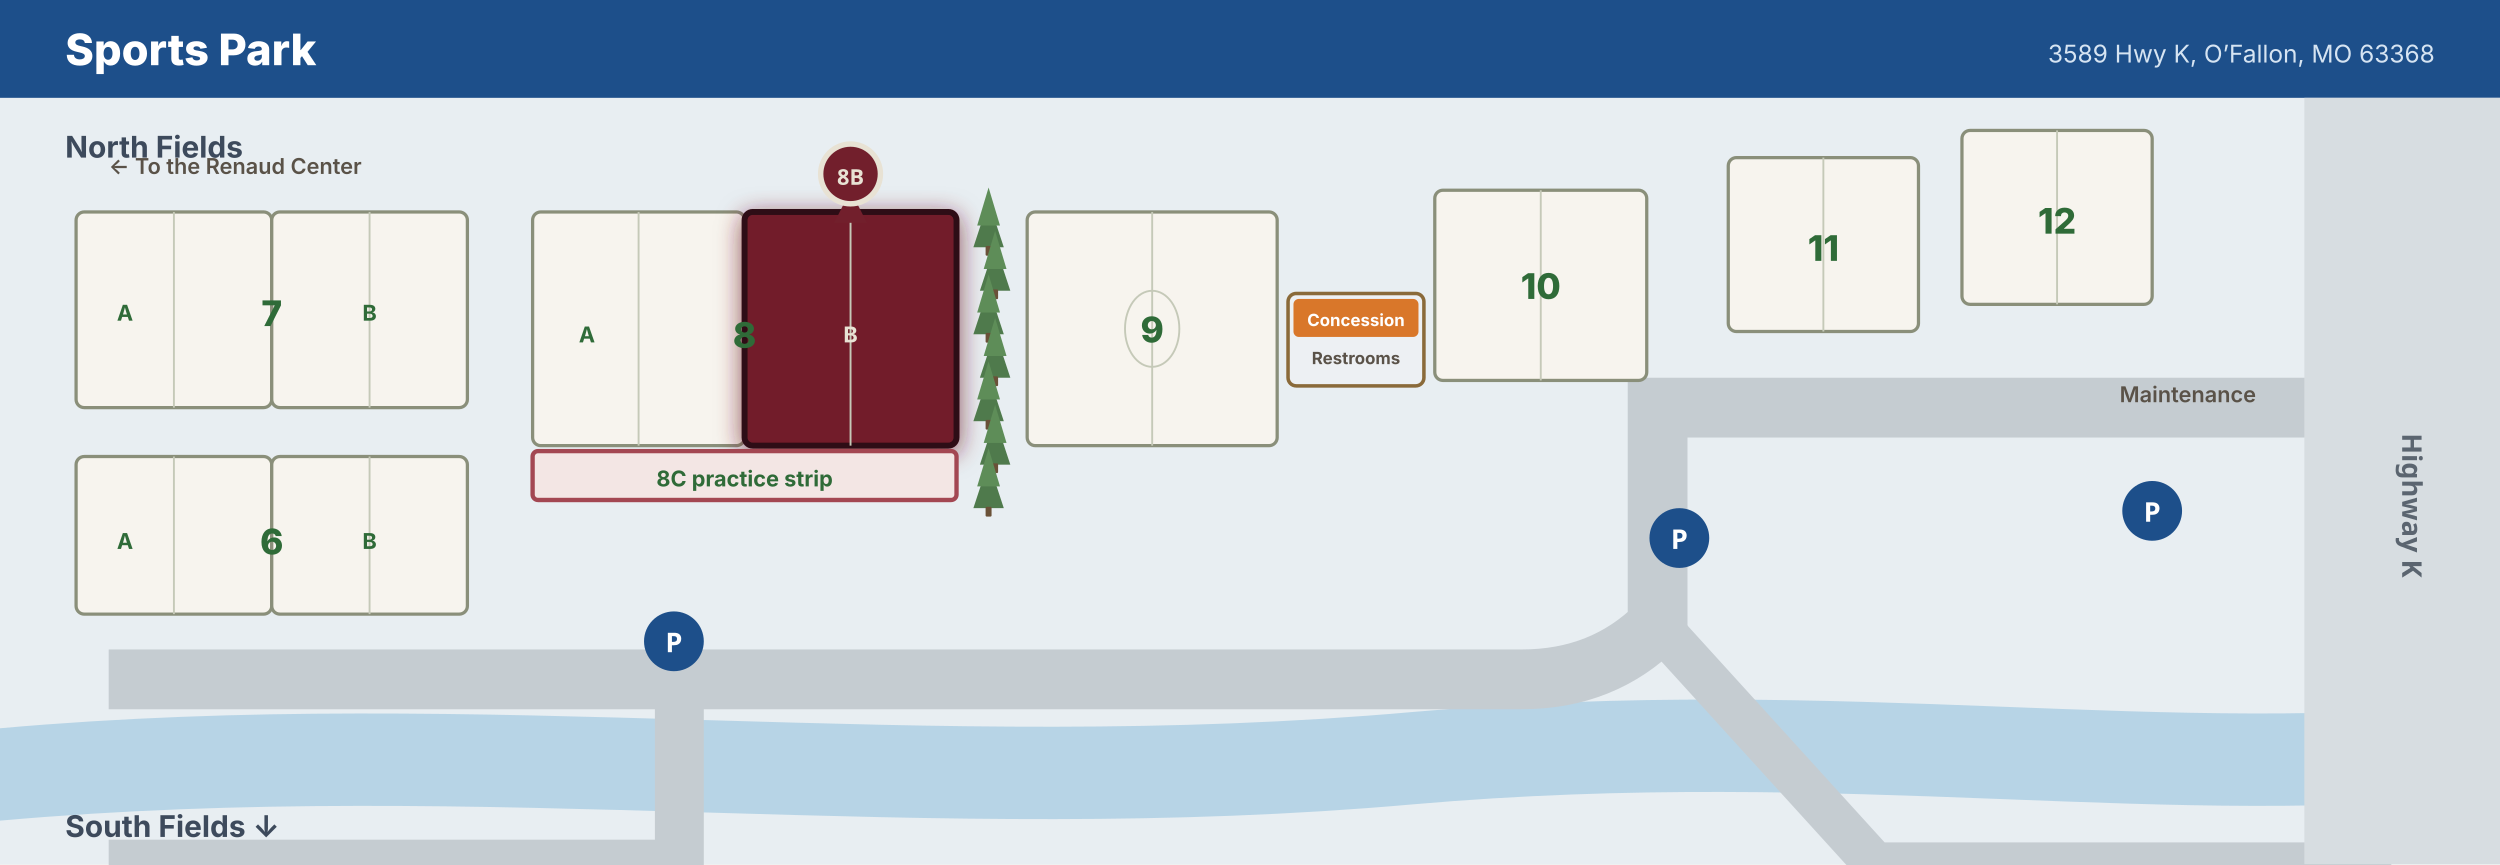
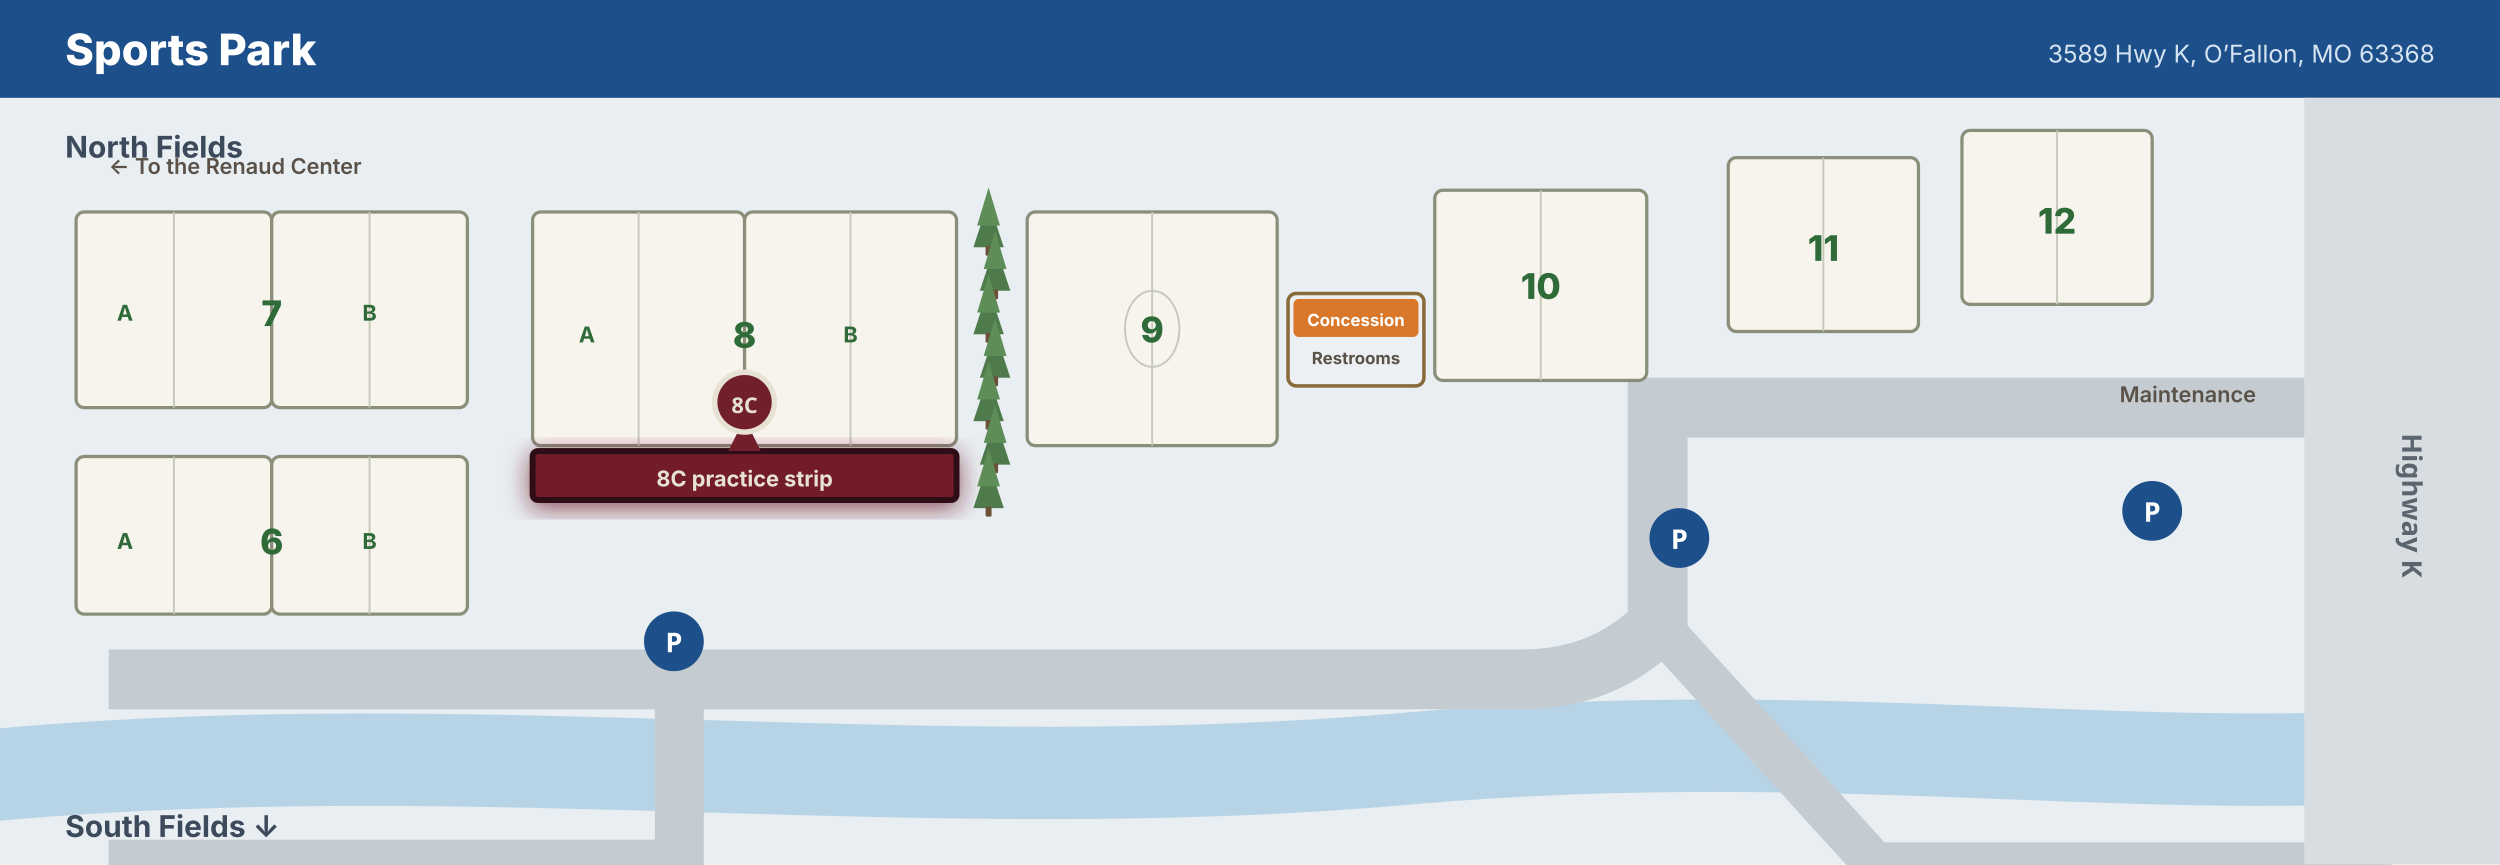
<svg xmlns="http://www.w3.org/2000/svg" class="park-map" viewBox="0 0 920 318" role="img" aria-labelledby="park-map-title park-map-desc">
  <style>
.field-pitch{fill:#f7f4ee;stroke:#8a8f7a;stroke-width:1.2}
.field-lines{fill:none;stroke:#c5c9b8;stroke-width:.7}
.field-num{font-family:Outfit,Inter,system-ui,sans-serif;font-weight:800;fill:#2f6b38;font-size:13px}
.field-sub{font-family:Inter,system-ui,sans-serif;font-weight:700;fill:#2f6b38;font-size:8px}
.label-sm{font-family:Inter,system-ui,sans-serif;font-weight:600;fill:#5a5248;font-size:8px}
.label-md{font-family:Outfit,Inter,system-ui,sans-serif;font-weight:700;fill:#3d4a5c;font-size:11px}
.week .field-pitch{fill:#721f2c;stroke:#2d0c13;stroke-width:2.2}
.week .field-sub,.week .field-num{fill:#e8e2d4}
.practice .field-pitch{fill:#f3e6e4;stroke:#a34752;stroke-width:1.6}
.week{
  transform-box:fill-box;
  transform-origin:center;
  animation:weekPulse 1.9s ease-in-out infinite;
  filter:url(#weekGlow);
}
#week-pin{
  transform-box:fill-box;
  transform-origin:center bottom;
  animation:pinBob 1.9s ease-in-out infinite;
}
@keyframes weekPulse{
  0%,100%{transform:translateY(0) scale(1)}
  50%{transform:translateY(-5px) scale(1.12)}
}
@keyframes pinBob{
  0%,100%{transform:translateY(0) scale(1)}
  50%{transform:translateY(-7px) scale(1.16)}
}
@media (prefers-reduced-motion:reduce){
  .week,#week-pin{animation:none}
}
</style>
  <defs>
    <filter id="weekGlow" x="-40%" y="-40%" width="180%" height="180%">
      <feDropShadow dx="0" dy="2" stdDeviation="4.5" flood-color="#721f2c" flood-opacity=".75" />
    </filter>
  </defs>
  <rect width="920" height="318" fill="#e8eef2" />
  <rect x="0" y="0" width="920" height="36" fill="#1d4f8a" />
  <text x="24" y="24" fill="#fff" font-family="Outfit, Inter, sans-serif" font-size="16" font-weight="800">Sports Park</text>
  <text x="896" y="23" text-anchor="end" fill="#d6e4f2" font-family="Inter, sans-serif" font-size="9">3589 Hwy K, O’Fallon, MO 63368</text>
  <path d="M0 268 C 180 252, 340 278, 520 262 C 680 248, 800 272, 920 258 L 920 292 C 800 306, 680 282, 520 296 C 340 312, 180 286, 0 302 Z" fill="#b7d4e6" />
  <path d="M40 250 H 560 Q 590 250 610 230 V 150 H 860" fill="none" stroke="#c5ccd1" stroke-width="22" />
  <path d="M250 250 V 318 H 40" fill="none" stroke="#c5ccd1" stroke-width="18" />
  <path d="M610 230 L 690 318 H 880" fill="none" stroke="#c5ccd1" stroke-width="16" />
  <rect x="848" y="36" width="72" height="282" fill="#d7dde1" />
  <text x="884" y="186" text-anchor="middle" fill="#5b6570" font-family="Outfit, sans-serif" font-size="10" font-weight="700" transform="rotate(90 884 186)">Highway K</text>
  <text x="24" y="58" class="label-md">North Fields</text>
  <text x="24" y="308" class="label-md">South Fields ↓</text>
  <g fill="#1d4f8a">
    <circle cx="248" cy="236" r="11" />
    <text x="248" y="240" text-anchor="middle" fill="#fff" font-size="10" font-weight="800" font-family="Outfit, sans-serif">P</text>
    <circle cx="618" cy="198" r="11" />
    <text x="618" y="202" text-anchor="middle" fill="#fff" font-size="10" font-weight="800" font-family="Outfit, sans-serif">P</text>
    <circle cx="792" cy="188" r="11" />
    <text x="792" y="192" text-anchor="middle" fill="#fff" font-size="10" font-weight="800" font-family="Outfit, sans-serif">P</text>
  </g>
  <g data-field="6A">
    <rect class="field-pitch" x="28" y="168" width="72" height="58" rx="3" />
    <line class="field-lines" x1="64" y1="168" x2="64" y2="226" />
    <text class="field-sub" x="46" y="202" text-anchor="middle">A</text>
  </g>
  <g data-field="6B">
    <rect class="field-pitch" x="100" y="168" width="72" height="58" rx="3" />
    <line class="field-lines" x1="136" y1="168" x2="136" y2="226" />
    <text class="field-sub" x="136" y="202" text-anchor="middle">B</text>
  </g>
  <text class="field-num" x="100" y="204" text-anchor="middle">6</text>
  <g data-field="7A">
    <rect class="field-pitch" x="28" y="78" width="72" height="72" rx="3" />
    <line class="field-lines" x1="64" y1="78" x2="64" y2="150" />
    <text class="field-sub" x="46" y="118" text-anchor="middle">A</text>
  </g>
  <g data-field="7B">
    <rect class="field-pitch" x="100" y="78" width="72" height="72" rx="3" />
    <line class="field-lines" x1="136" y1="78" x2="136" y2="150" />
    <text class="field-sub" x="136" y="118" text-anchor="middle">B</text>
  </g>
  <text class="field-num" x="100" y="120" text-anchor="middle">7</text>
  <g data-field="8A">
    <rect class="field-pitch" x="196" y="78" width="78" height="86" rx="3" />
    <line class="field-lines" x1="235" y1="78" x2="235" y2="164" />
    <text class="field-sub" x="216" y="126" text-anchor="middle">A</text>
  </g>
-   <g class="week" data-field="8B">
+   <g data-field="8B">
    <rect class="field-pitch" x="274" y="78" width="78" height="86" rx="3" />
    <line class="field-lines" x1="313" y1="78" x2="313" y2="164" />
    <text class="field-sub" x="313" y="126" text-anchor="middle">B</text>
  </g>
  <text class="field-num" x="274" y="128" text-anchor="middle">8</text>
-   <g class="practice" data-field="8C">
+   <g class="week" data-field="8C">
    <rect class="field-pitch" x="196" y="166" width="156" height="18" rx="2" />
    <text class="field-sub" x="274" y="179" text-anchor="middle">8C practice strip</text>
  </g>
  <g id="tree-row-8-9" aria-hidden="true">
    <g transform="translate(363.8 86)">
      <polygon points="0,-12 5.6,5 -5.6,5" fill="#4f7a4c" />
      <polygon points="0,-17 4.2,-3 -4.2,-3" fill="#5e8d58" />
      <rect x="-1.1" y="4.5" width="2.2" height="3.6" rx=".4" fill="#6a5138" />
    </g>
    <g transform="translate(366.2 102)">
      <polygon points="0,-12 5.6,5 -5.6,5" fill="#4f7a4c" />
      <polygon points="0,-17 4.2,-3 -4.2,-3" fill="#5e8d58" />
      <rect x="-1.1" y="4.5" width="2.2" height="3.6" rx=".4" fill="#6a5138" />
    </g>
    <g transform="translate(363.8 118)">
      <polygon points="0,-12 5.6,5 -5.6,5" fill="#4f7a4c" />
      <polygon points="0,-17 4.2,-3 -4.2,-3" fill="#5e8d58" />
      <rect x="-1.1" y="4.5" width="2.2" height="3.6" rx=".4" fill="#6a5138" />
    </g>
    <g transform="translate(366.2 134)">
      <polygon points="0,-12 5.6,5 -5.6,5" fill="#4f7a4c" />
      <polygon points="0,-17 4.2,-3 -4.2,-3" fill="#5e8d58" />
      <rect x="-1.1" y="4.5" width="2.2" height="3.6" rx=".4" fill="#6a5138" />
    </g>
    <g transform="translate(363.8 150)">
      <polygon points="0,-12 5.6,5 -5.6,5" fill="#4f7a4c" />
      <polygon points="0,-17 4.2,-3 -4.2,-3" fill="#5e8d58" />
      <rect x="-1.1" y="4.5" width="2.2" height="3.6" rx=".4" fill="#6a5138" />
    </g>
    <g transform="translate(366.2 166)">
      <polygon points="0,-12 5.6,5 -5.6,5" fill="#4f7a4c" />
      <polygon points="0,-17 4.2,-3 -4.2,-3" fill="#5e8d58" />
      <rect x="-1.1" y="4.5" width="2.2" height="3.6" rx=".4" fill="#6a5138" />
    </g>
    <g transform="translate(363.8 182)">
      <polygon points="0,-12 5.6,5 -5.6,5" fill="#4f7a4c" />
      <polygon points="0,-17 4.2,-3 -4.2,-3" fill="#5e8d58" />
      <rect x="-1.1" y="4.5" width="2.2" height="3.6" rx=".4" fill="#6a5138" />
    </g>
  </g>
  <g data-field="9">
    <rect class="field-pitch" x="378" y="78" width="92" height="86" rx="3" />
    <line class="field-lines" x1="424" y1="78" x2="424" y2="164" />
    <ellipse class="field-lines" cx="424" cy="121" rx="10" ry="14" />
    <text class="field-num" x="424" y="126" text-anchor="middle">9</text>
  </g>
  <g data-field="10">
    <rect class="field-pitch" x="528" y="70" width="78" height="70" rx="3" />
    <line class="field-lines" x1="567" y1="70" x2="567" y2="140" />
    <text class="field-num" x="567" y="110" text-anchor="middle">10</text>
  </g>
  <g id="north-concession">
    <rect x="474" y="108" width="50" height="34" rx="3" fill="#edf0f3" stroke="#8a6a3a" stroke-width="1.3" />
    <rect x="476" y="110" width="46" height="14" rx="2" fill="#d9772a" />
    <text x="499" y="120" text-anchor="middle" fill="#fff" font-size="6.2" font-weight="700" font-family="Inter, sans-serif">Concession</text>
    <text x="499" y="134" text-anchor="middle" fill="#5a5248" font-size="6.2" font-weight="700" font-family="Inter, sans-serif">Restrooms</text>
  </g>
  <g data-field="11">
    <rect class="field-pitch" x="636" y="58" width="70" height="64" rx="3" />
    <line class="field-lines" x1="671" y1="58" x2="671" y2="122" />
    <text class="field-num" x="671" y="96" text-anchor="middle">11</text>
  </g>
  <g data-field="12">
    <rect class="field-pitch" x="722" y="48" width="70" height="64" rx="3" />
    <line class="field-lines" x1="757" y1="48" x2="757" y2="112" />
    <text class="field-num" x="757" y="86" text-anchor="middle">12</text>
  </g>
  <text x="40" y="64" class="label-sm">← To the Renaud Center</text>
  <text x="780" y="148" class="label-sm">Maintenance</text>
  <g id="week-pin">
-     <path d="M313 70 l6 12 h-12 z" fill="#721f2c" />
-     <circle cx="313" cy="64" r="11" fill="#721f2c" stroke="#e8e2d4" stroke-width="2" />
-     <text x="313" y="68" text-anchor="middle" fill="#e8e2d4" font-size="8" font-weight="800" font-family="Outfit, sans-serif">8B</text>
+     <path d="M274 154 l6 12 h-12 z" fill="#721f2c" />
+     <circle cx="274" cy="148" r="11" fill="#721f2c" stroke="#e8e2d4" stroke-width="2" />
+     <text x="274" y="152" text-anchor="middle" fill="#e8e2d4" font-size="8" font-weight="800" font-family="Outfit, sans-serif">8C</text>
  </g>
</svg>
